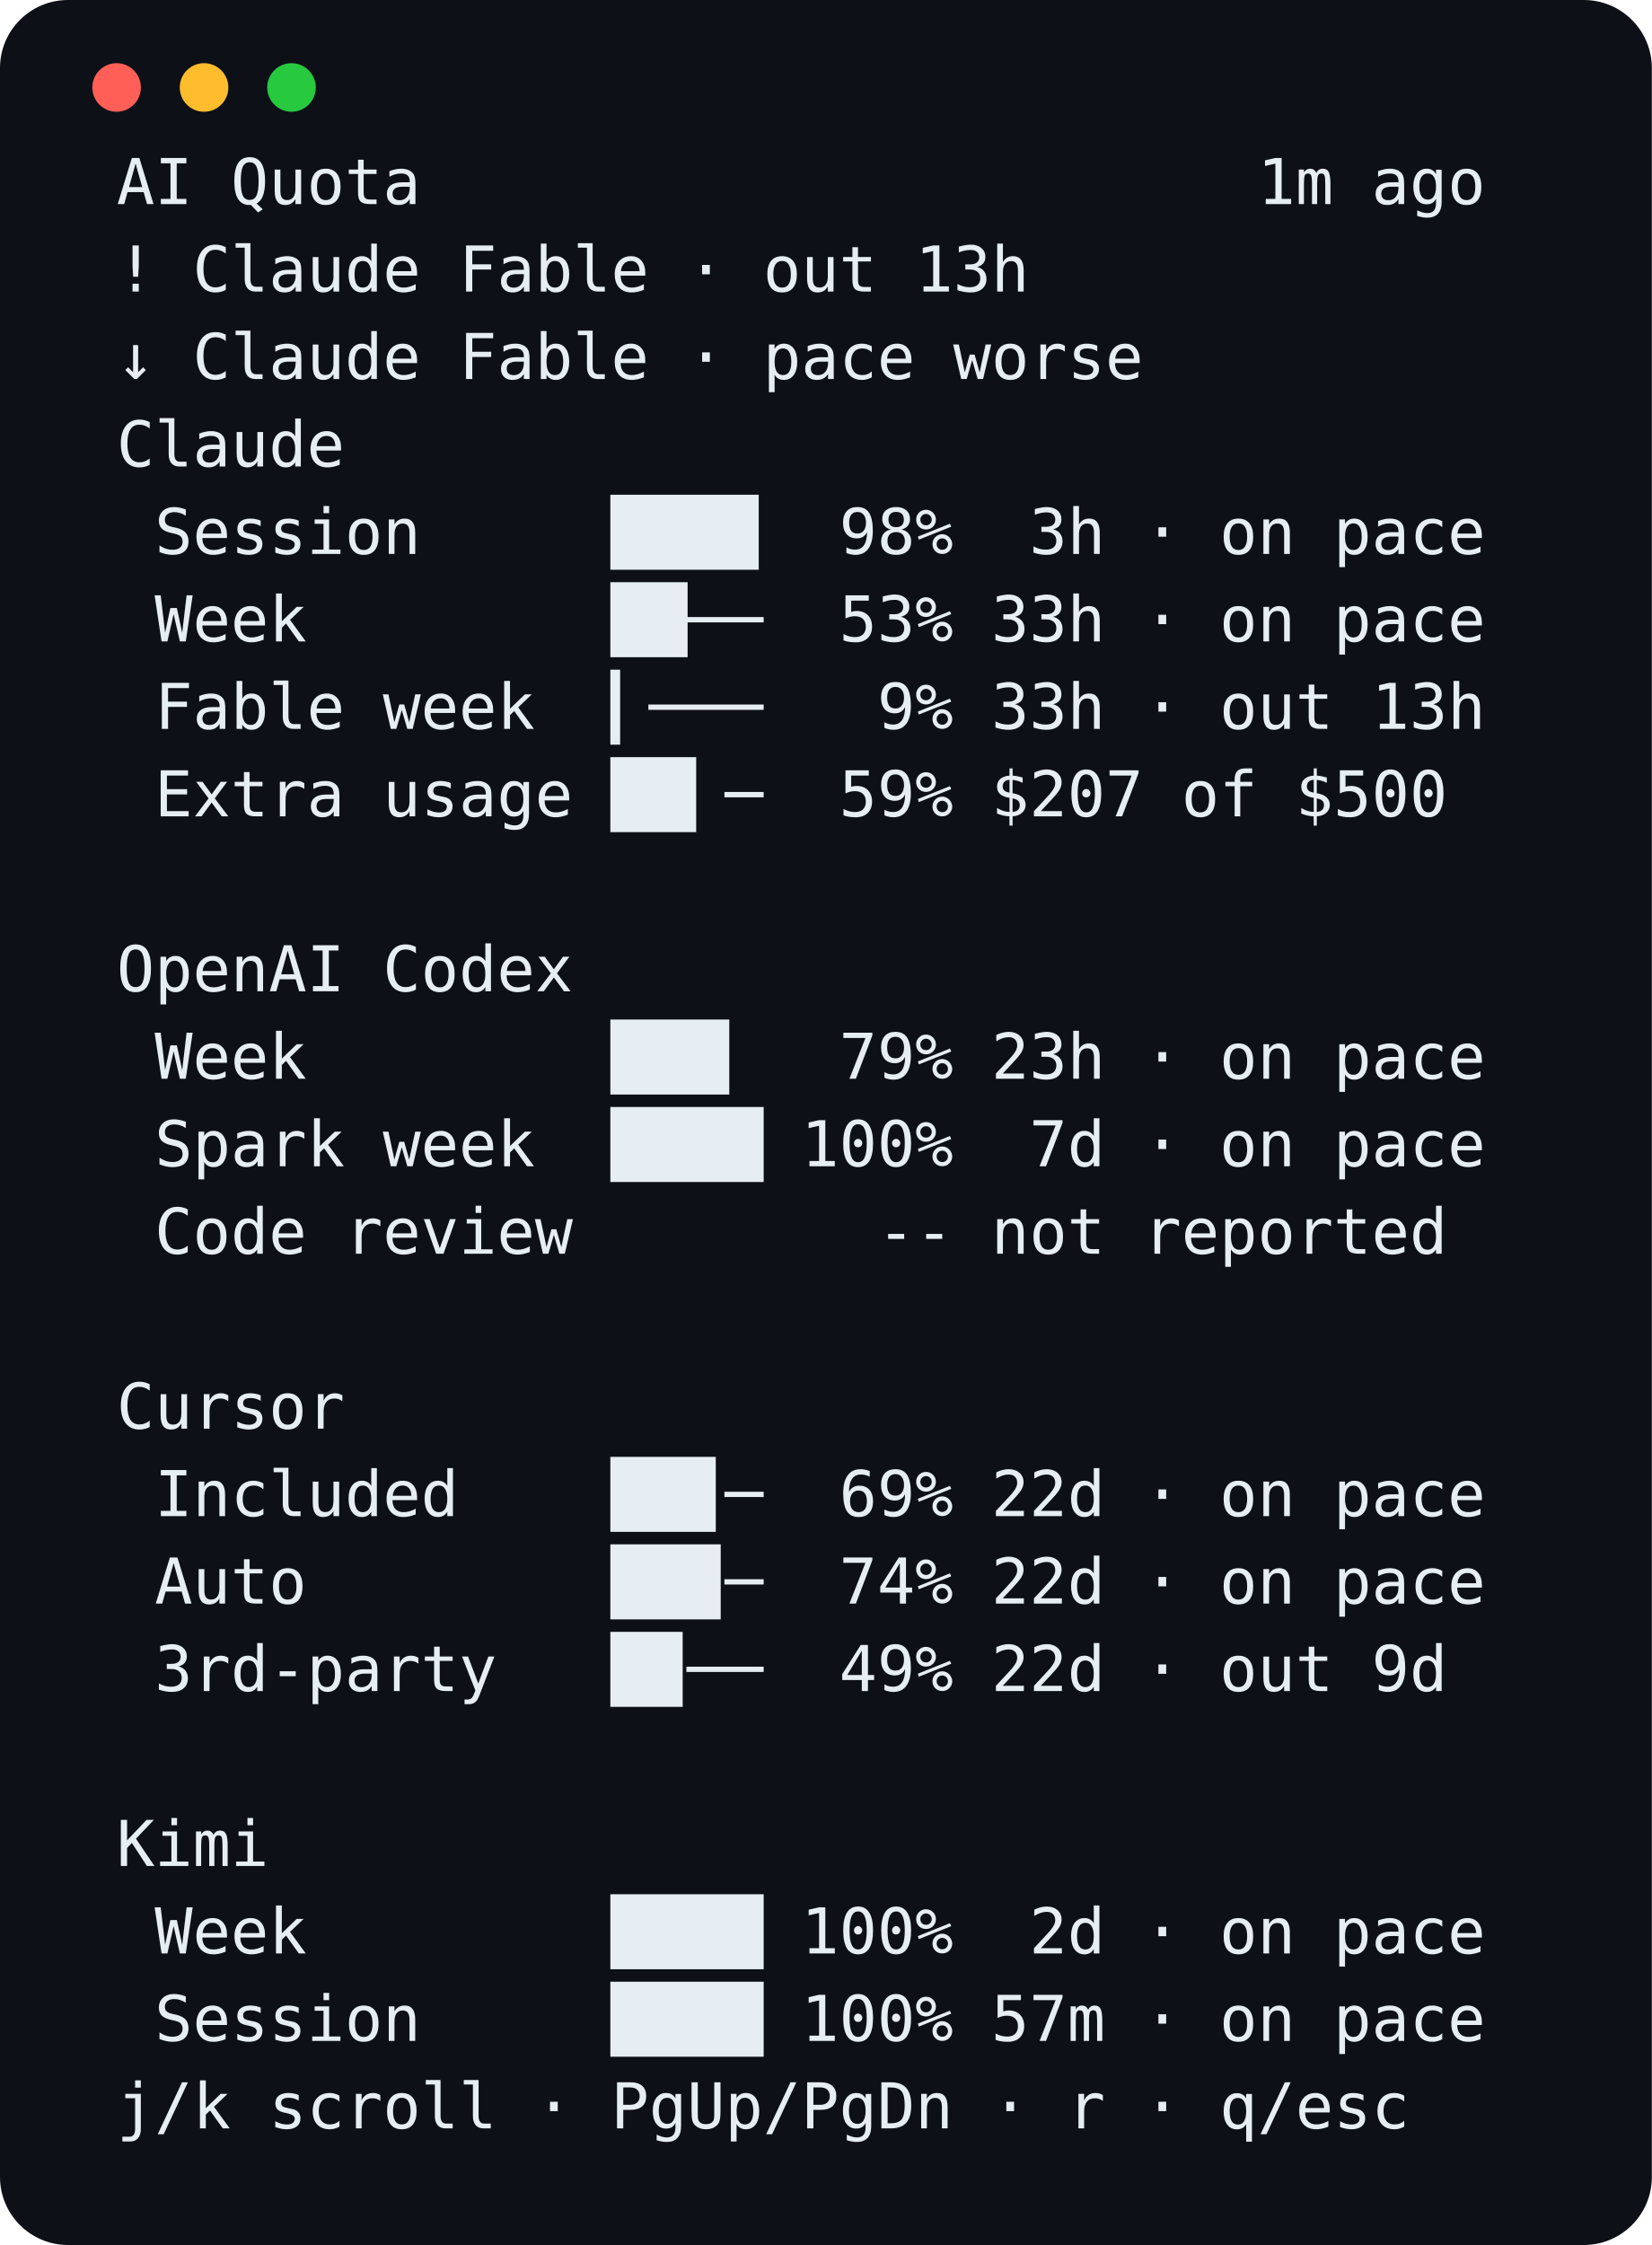
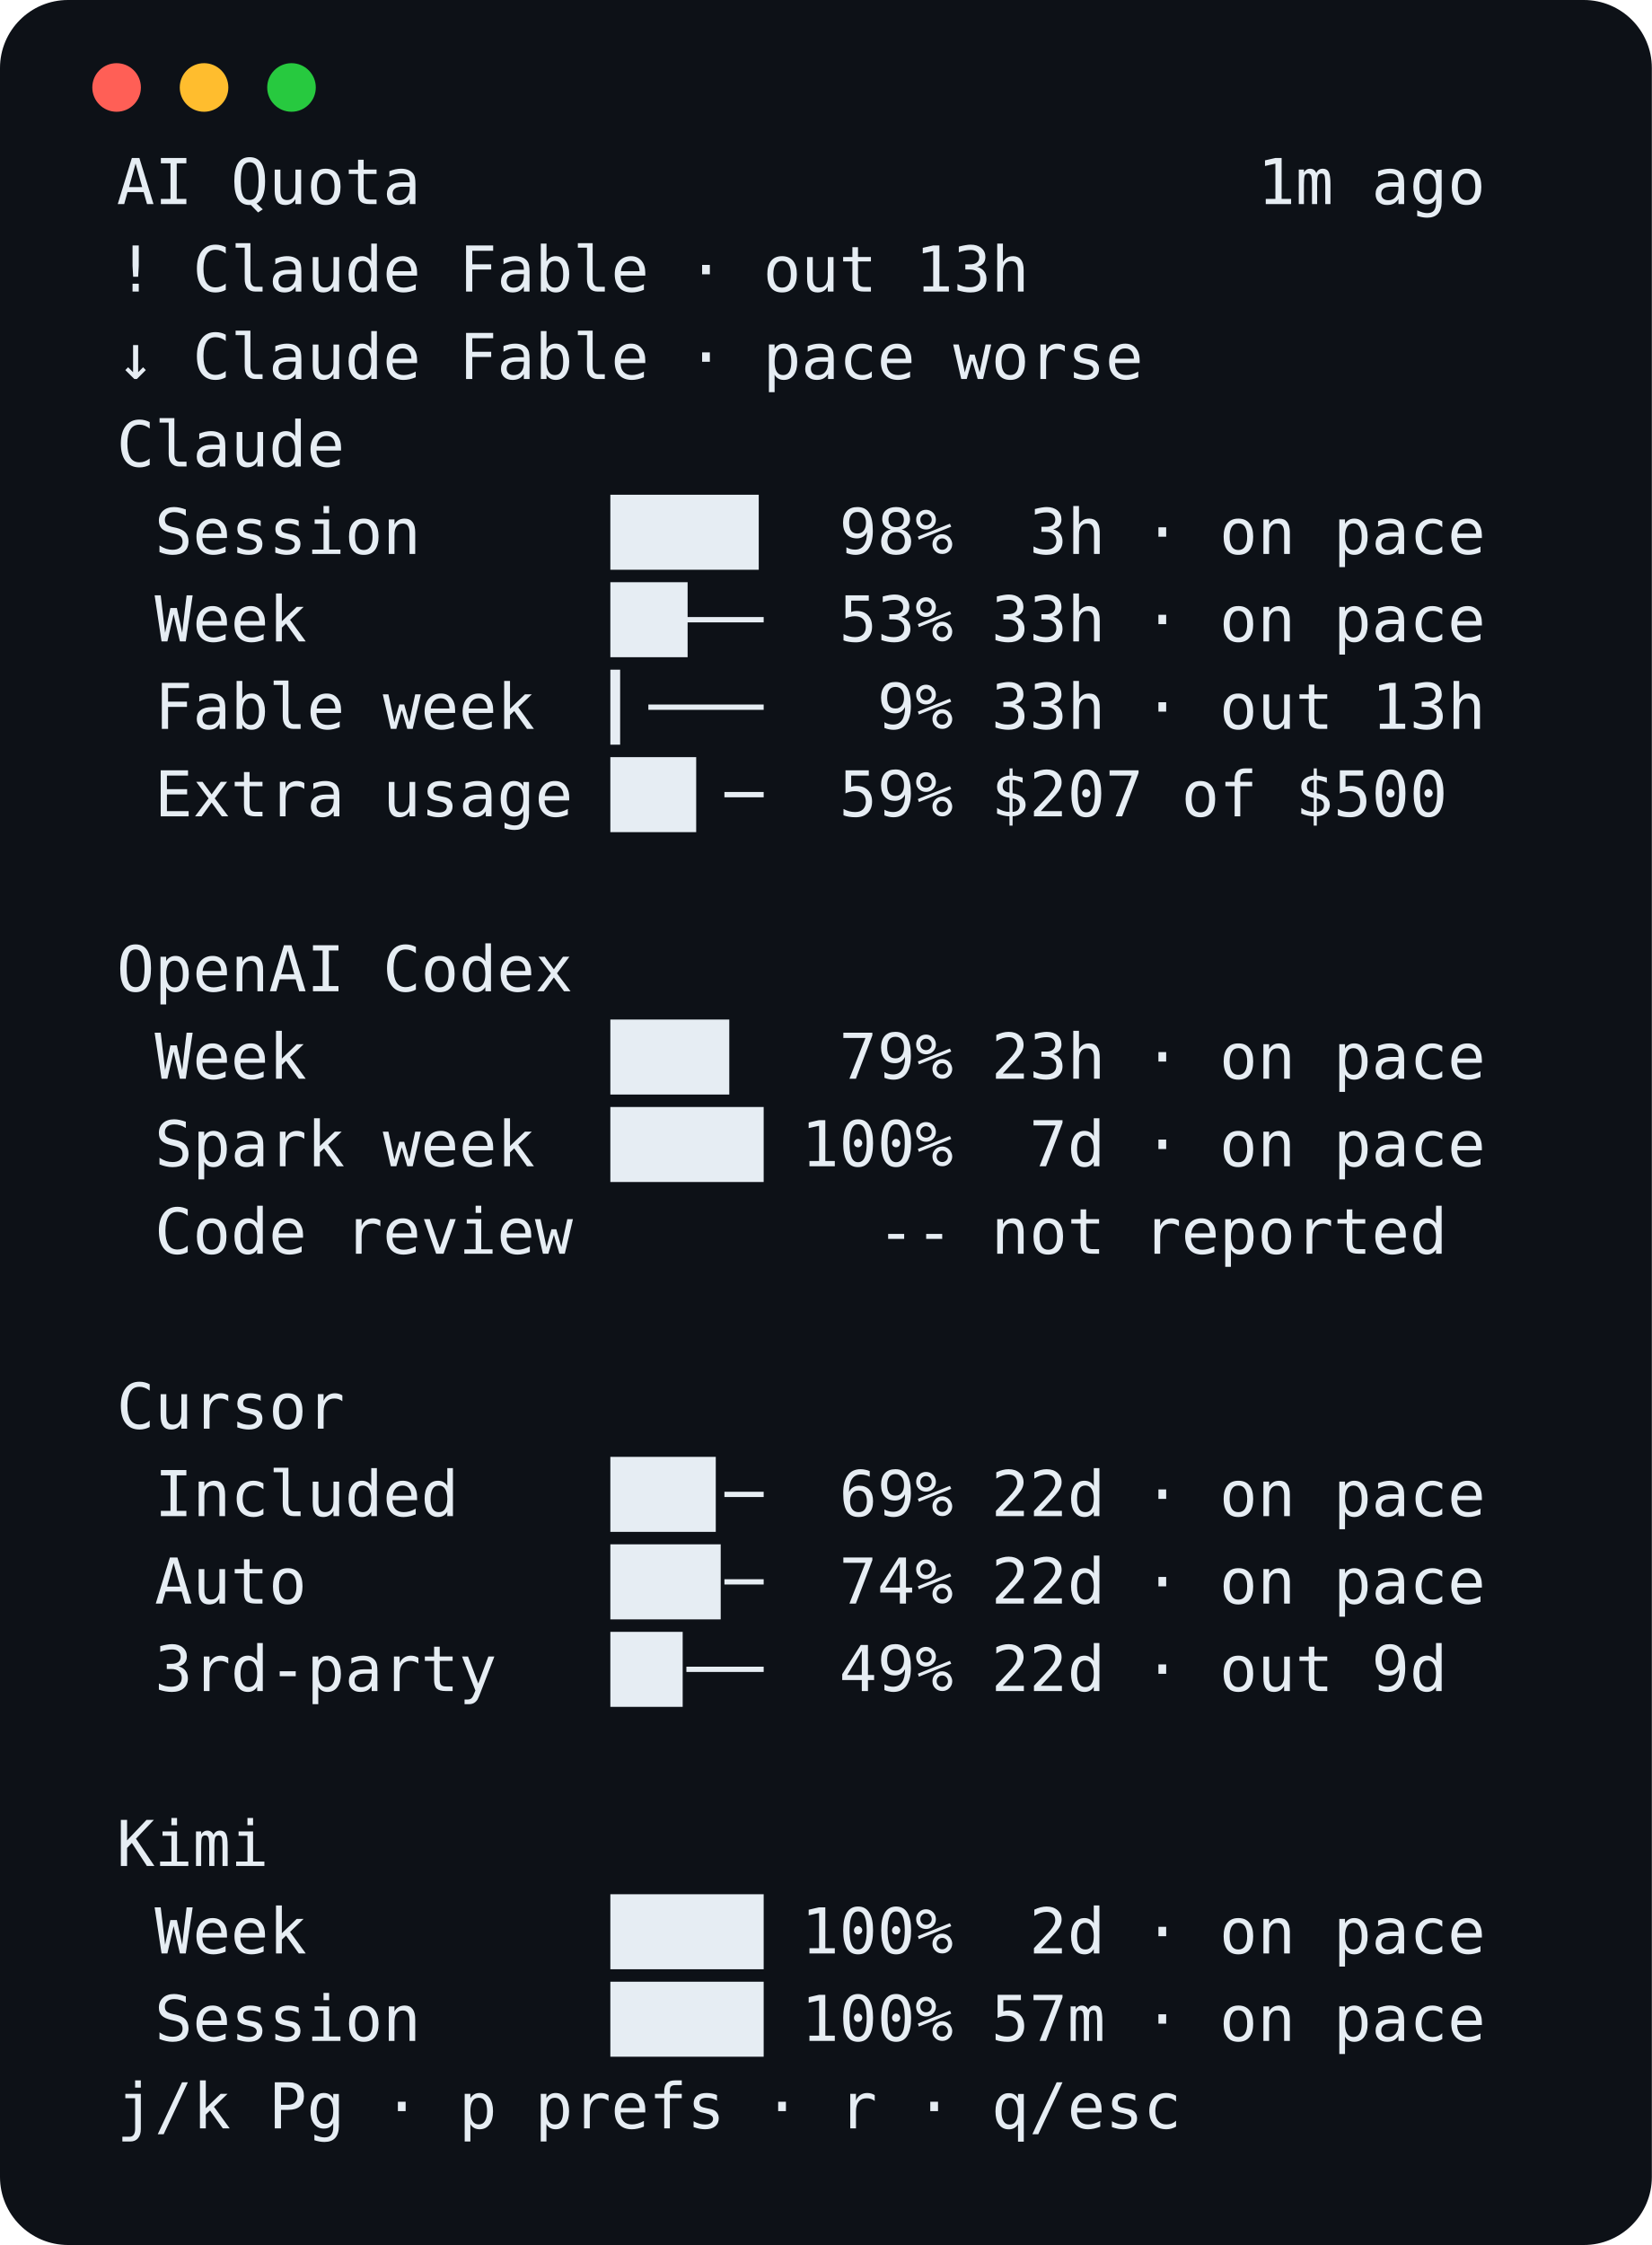
<svg xmlns="http://www.w3.org/2000/svg" width="340" height="462" viewBox="0 0 340 462">
  <rect width="340" height="100%" rx="14" fill="#0d1117" />
  <circle cx="24" cy="18" r="5" fill="#ff5f56" />
  <circle cx="42" cy="18" r="5" fill="#ffbd2e" />
  <circle cx="60" cy="18" r="5" fill="#27c93f" />
  <g fill="#e6edf3" font-family="ui-monospace, SFMono-Regular, Menlo, Consolas, monospace" font-size="13">
    <text x="24" y="42" xml:space="preserve">AI Quota                      1m ago</text>
    <text x="24" y="60" xml:space="preserve">! Claude Fable · out 13h            </text>
    <text x="24" y="78" xml:space="preserve">↓ Claude Fable · pace worse         </text>
    <text x="24" y="96" xml:space="preserve">Claude                              </text>
    <text x="24" y="114" xml:space="preserve"> Session     ███▉  98%  3h · on pace</text>
    <text x="24" y="132" xml:space="preserve"> Week        ██──  53% 33h · on pace</text>
    <text x="24" y="150" xml:space="preserve"> Fable week  ▎───   9% 33h · out 13h</text>
    <text x="24" y="168" xml:space="preserve"> Extra usage ██▎─  59% $207 of $500 </text>
    <text x="24" y="186" xml:space="preserve">                                    </text>
    <text x="24" y="204" xml:space="preserve">OpenAI Codex                        </text>
    <text x="24" y="222" xml:space="preserve"> Week        ███▏  79% 23h · on pace</text>
    <text x="24" y="240" xml:space="preserve"> Spark week  ████ 100%  7d · on pace</text>
    <text x="24" y="258" xml:space="preserve"> Code review        -- not reported </text>
    <text x="24" y="276" xml:space="preserve">                                    </text>
    <text x="24" y="294" xml:space="preserve">Cursor                              </text>
    <text x="24" y="312" xml:space="preserve"> Included    ██▊─  69% 22d · on pace</text>
    <text x="24" y="330" xml:space="preserve"> Auto        ██▉─  74% 22d · on pace</text>
    <text x="24" y="348" xml:space="preserve"> 3rd-party   █▉──  49% 22d · out 9d </text>
    <text x="24" y="366" xml:space="preserve">                                    </text>
    <text x="24" y="384" xml:space="preserve">Kimi                                </text>
    <text x="24" y="402" xml:space="preserve"> Week        ████ 100%  2d · on pace</text>
    <text x="24" y="420" xml:space="preserve"> Session     ████ 100% 57m · on pace</text>
-     <text x="24" y="438" xml:space="preserve">j/k scroll · PgUp/PgDn · r · q/esc</text>
+     <text x="24" y="438" xml:space="preserve">j/k Pg · p prefs · r · q/esc</text>
  </g>
</svg>
